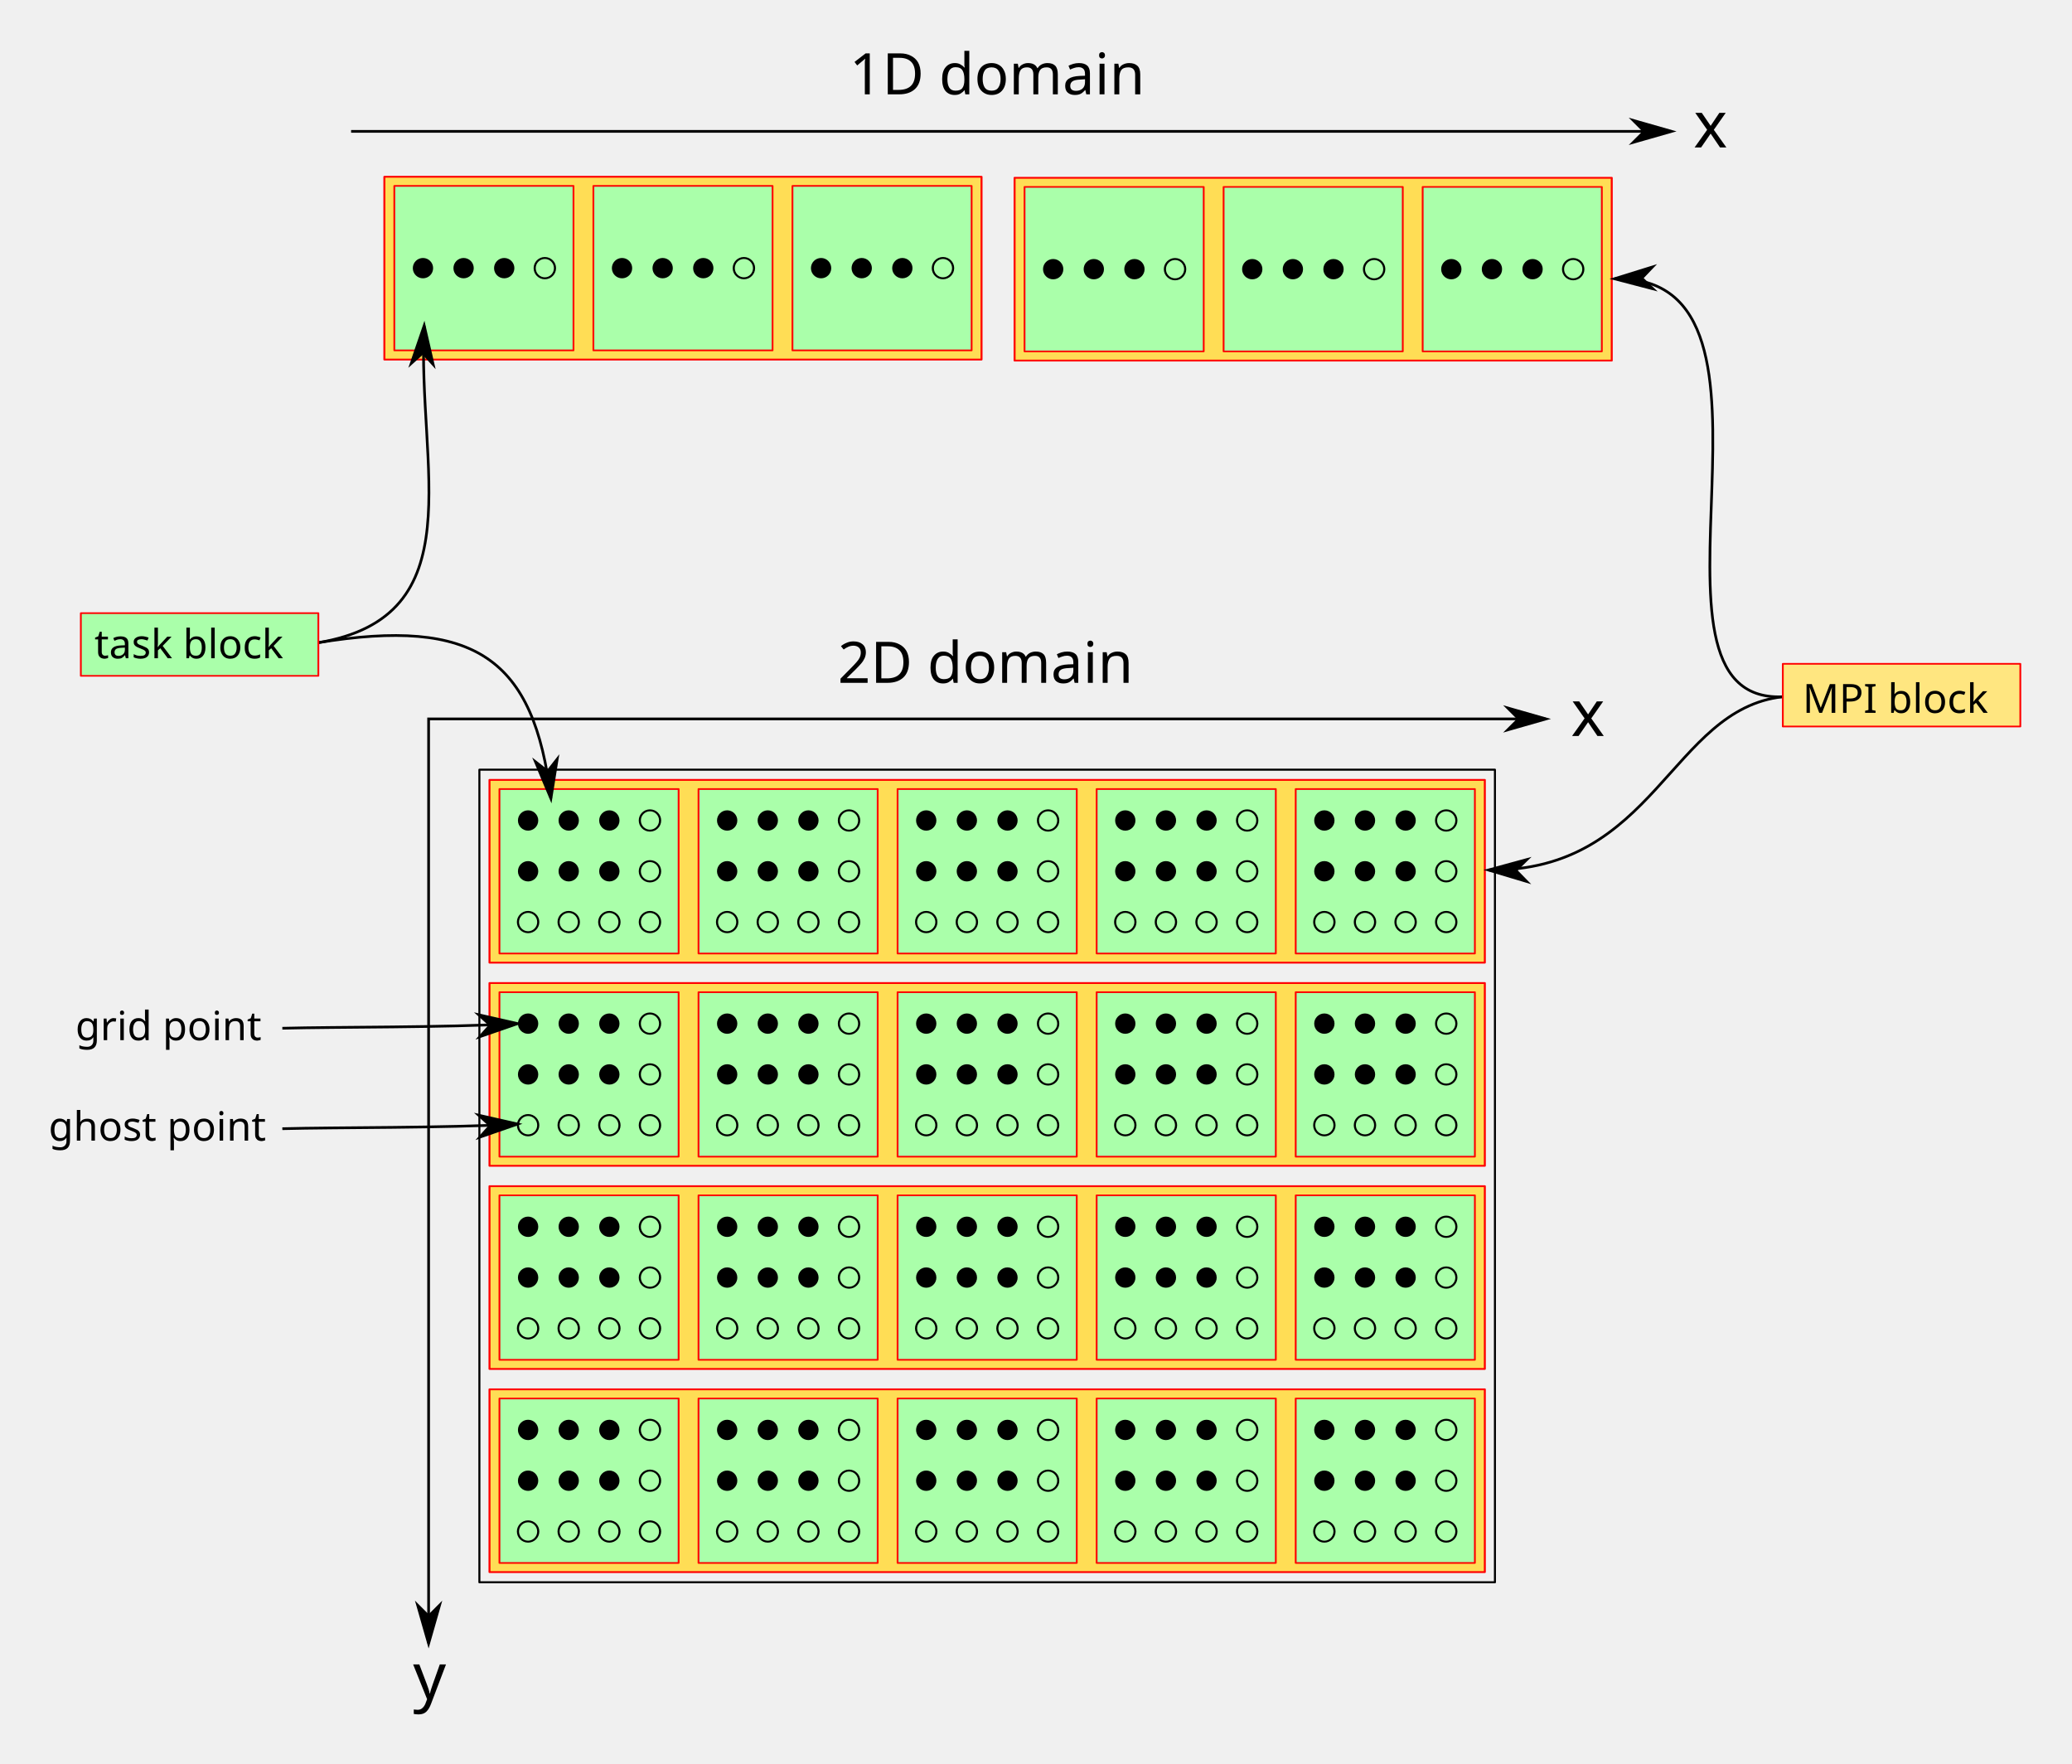
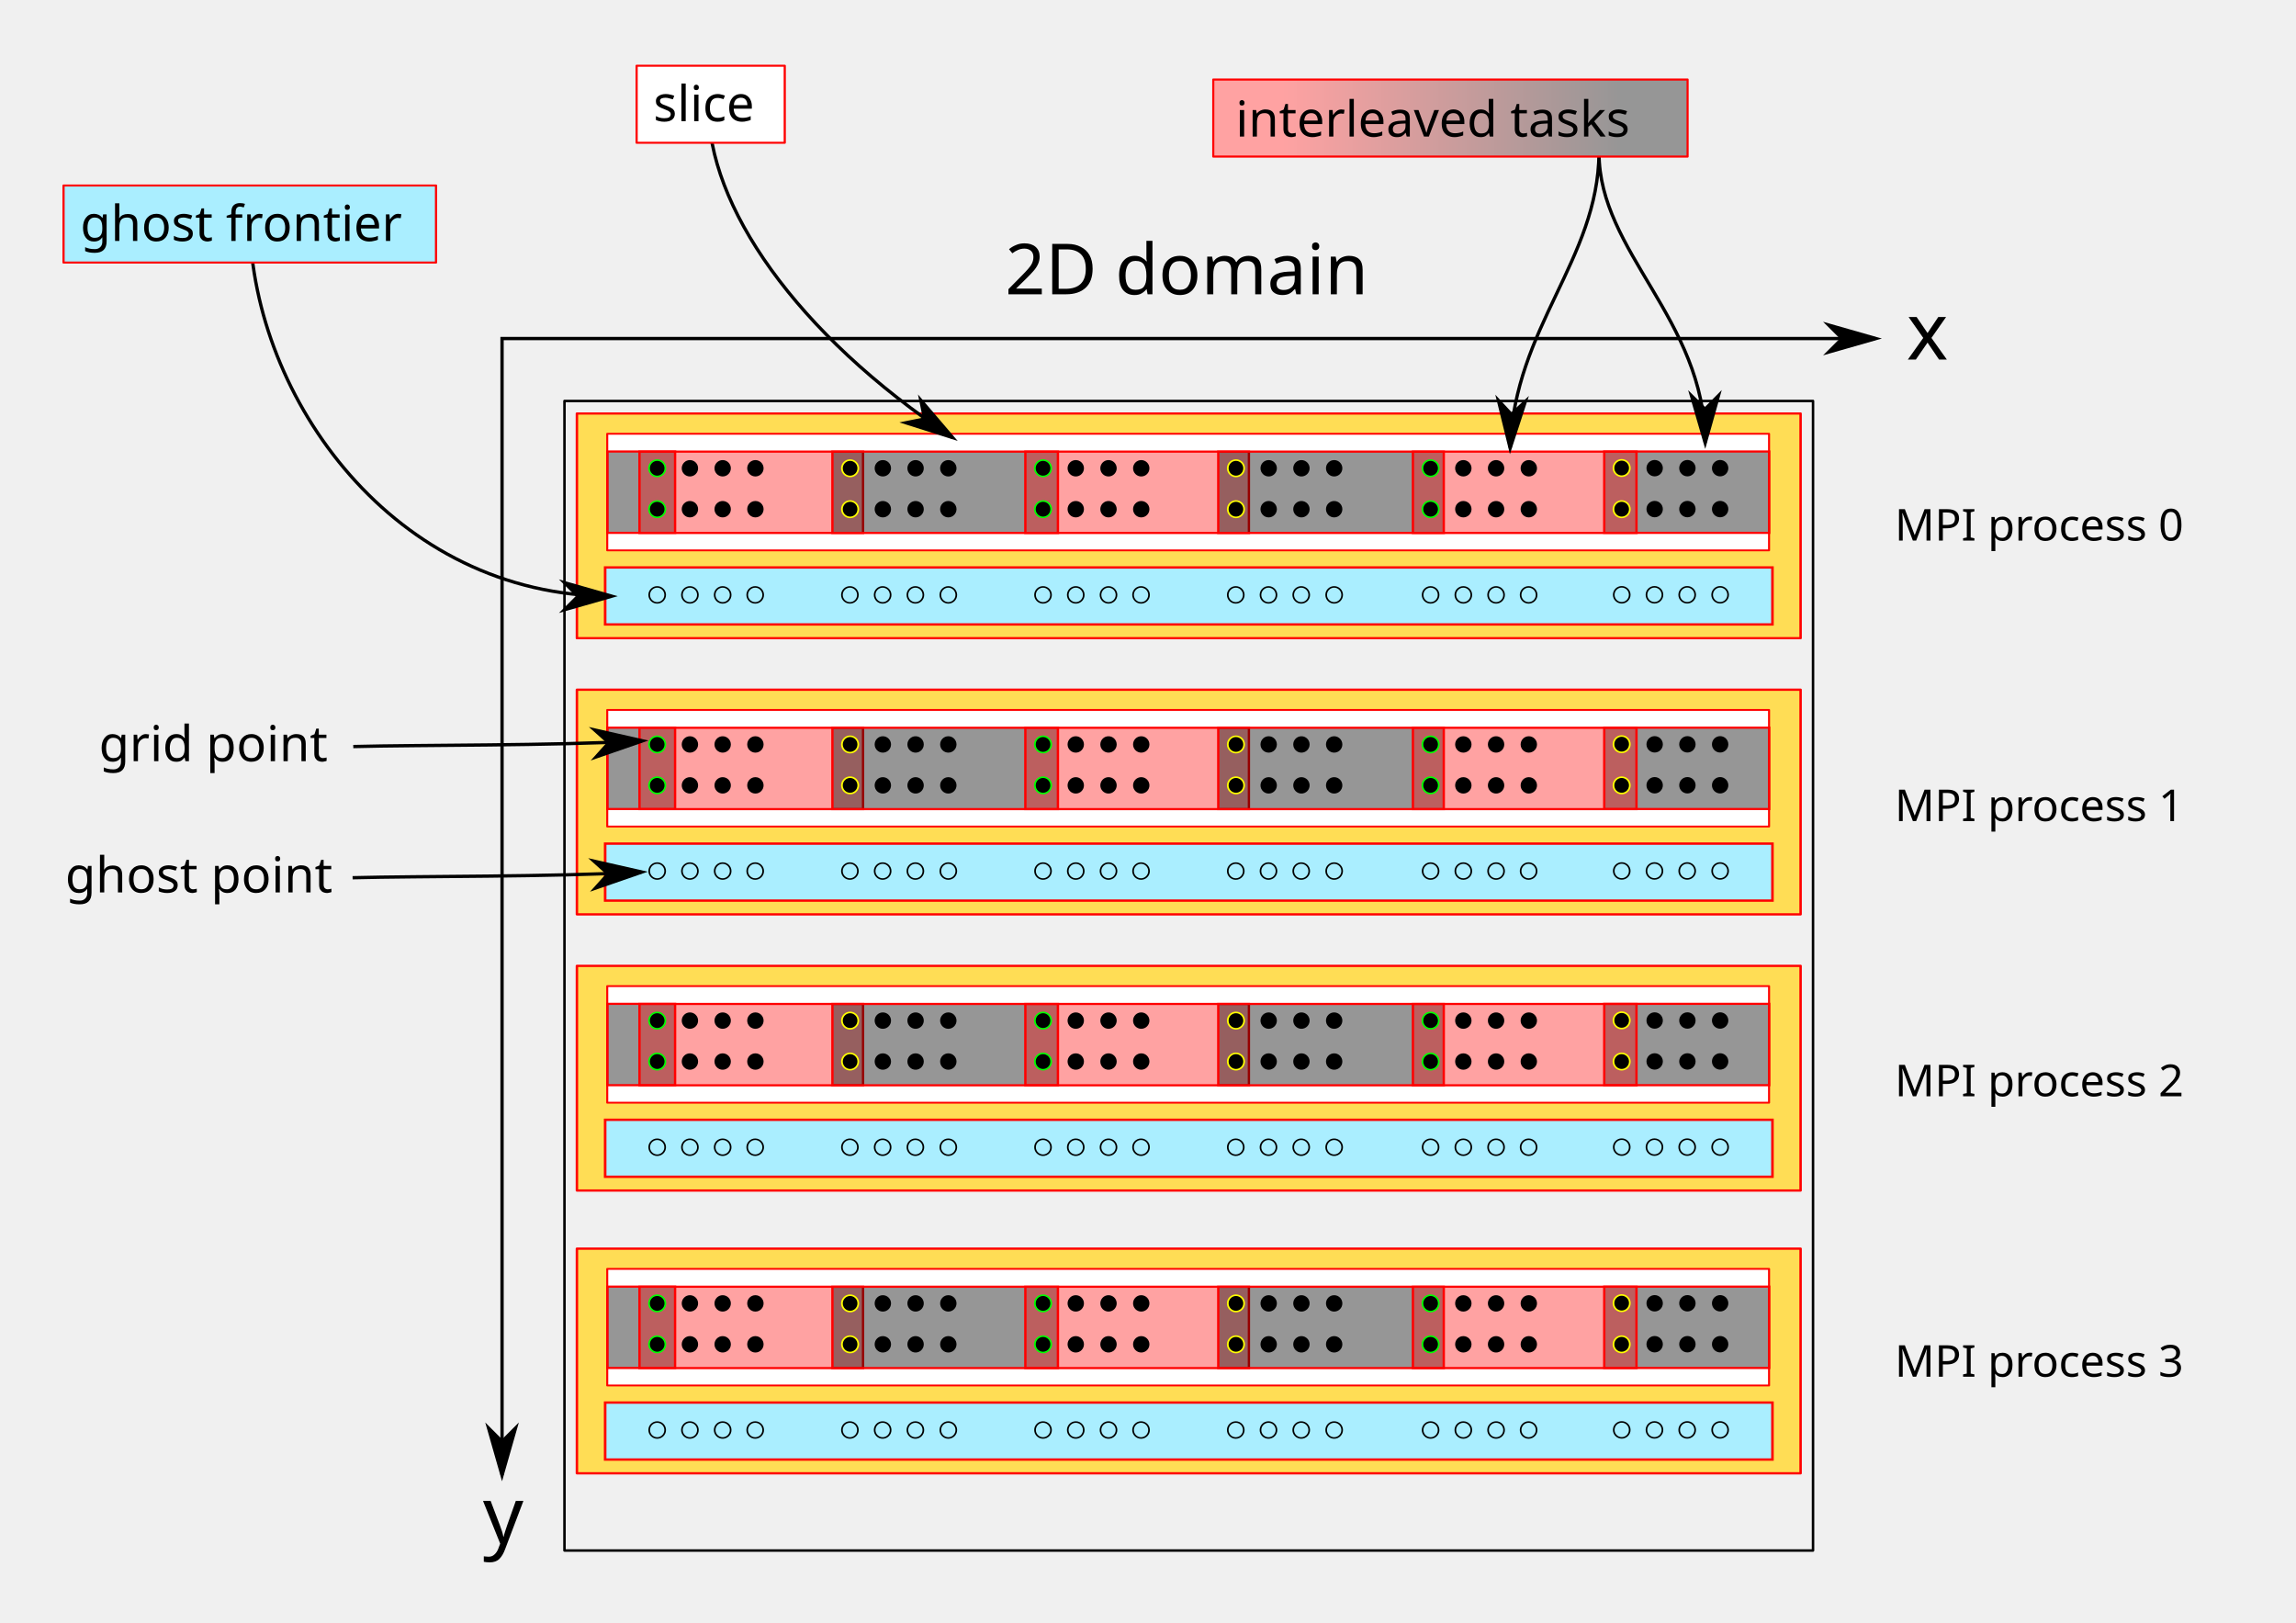
- <svg xmlns="http://www.w3.org/2000/svg" xmlns:xlink="http://www.w3.org/1999/xlink" width="204.027mm" height="173.591mm" viewBox="0 0 204.027 173.591" version="1.1" id="svg8">
+ <svg xmlns="http://www.w3.org/2000/svg" xmlns:xlink="http://www.w3.org/1999/xlink" width="183.893mm" height="129.926mm" viewBox="0 0 183.893 129.926" version="1.1" id="svg8">
  <defs id="defs2">
+     <linearGradient id="linearGradient25250">
+       <stop style="stop-color:#ffa2a2;stop-opacity:1" offset="0" id="stop25246" />
+       <stop style="stop-color:#969696;stop-opacity:1" offset="1" id="stop25248" />
+     </linearGradient>
+     <marker orient="auto" refY="0" refX="0" id="marker24307" style="overflow:visible">
+       <path id="path24305" d="M 0,0 5,-5 -12.5,0 5,5 Z" style="fill:#000000;fill-opacity:1;fill-rule:evenodd;stroke:#000000;stroke-width:1pt;stroke-opacity:1" transform="matrix(0.8,0,0,0.8,10,0)" />
+     </marker>
+     <marker orient="auto" refY="0" refX="0" id="marker24123" style="overflow:visible">
+       <path id="path24121" d="M 0,0 5,-5 -12.5,0 5,5 Z" style="fill:#000000;fill-opacity:1;fill-rule:evenodd;stroke:#000000;stroke-width:1pt;stroke-opacity:1" transform="matrix(0.8,0,0,0.8,10,0)" />
+     </marker>
+     <marker style="overflow:visible" id="marker11635" refX="0" refY="0" orient="auto">
+       <path transform="matrix(0.8,0,0,0.8,10,0)" style="fill:#000000;fill-opacity:1;fill-rule:evenodd;stroke:#000000;stroke-width:1pt;stroke-opacity:1" d="M 0,0 5,-5 -12.5,0 5,5 Z" id="path11633" />
+     </marker>
+     <marker style="overflow:visible" id="marker11463" refX="0" refY="0" orient="auto">
+       <path transform="matrix(-0.8,0,0,-0.8,-10,0)" style="fill:#000000;fill-opacity:1;fill-rule:evenodd;stroke:#000000;stroke-width:1pt;stroke-opacity:1" d="M 0,0 5,-5 -12.5,0 5,5 Z" id="path11461" />
+     </marker>
+     <marker orient="auto" refY="0" refX="0" id="marker11297" style="overflow:visible">
+       <path id="path11295" d="M 0,0 5,-5 -12.5,0 5,5 Z" style="fill:#000000;fill-opacity:1;fill-rule:evenodd;stroke:#000000;stroke-width:1pt;stroke-opacity:1" transform="matrix(-0.8,0,0,-0.8,-10,0)" />
+     </marker>
+     <marker style="overflow:visible" id="marker11149" refX="0" refY="0" orient="auto">
+       <path transform="matrix(-0.8,0,0,-0.8,-10,0)" style="fill:#000000;fill-opacity:1;fill-rule:evenodd;stroke:#000000;stroke-width:1pt;stroke-opacity:1" d="M 0,0 5,-5 -12.5,0 5,5 Z" id="path11147" />
+     </marker>
+     <marker orient="auto" refY="0" refX="0" id="marker10923" style="overflow:visible">
+       <path id="path10921" d="M 0,0 5,-5 -12.5,0 5,5 Z" style="fill:#000000;fill-opacity:1;fill-rule:evenodd;stroke:#000000;stroke-width:1pt;stroke-opacity:1" transform="matrix(-0.8,0,0,-0.8,-10,0)" />
+     </marker>
+     <marker style="overflow:visible" id="marker10691" refX="0" refY="0" orient="auto">
+       <path transform="matrix(-0.8,0,0,-0.8,-10,0)" style="fill:#000000;fill-opacity:1;fill-rule:evenodd;stroke:#000000;stroke-width:1pt;stroke-opacity:1" d="M 0,0 5,-5 -12.5,0 5,5 Z" id="path10689" />
+     </marker>
+     <marker orient="auto" refY="0" refX="0" id="marker10555" style="overflow:visible">
+       <path id="path10553" d="M 0,0 5,-5 -12.5,0 5,5 Z" style="fill:#000000;fill-opacity:1;fill-rule:evenodd;stroke:#000000;stroke-width:1pt;stroke-opacity:1" transform="matrix(-0.8,0,0,-0.8,-10,0)" />
+     </marker>
+     <marker style="overflow:visible" id="marker10431" refX="0" refY="0" orient="auto">
+       <path transform="matrix(-0.8,0,0,-0.8,-10,0)" style="fill:#000000;fill-opacity:1;fill-rule:evenodd;stroke:#000000;stroke-width:1pt;stroke-opacity:1" d="M 0,0 5,-5 -12.5,0 5,5 Z" id="path10429" />
+     </marker>
+     <marker orient="auto" refY="0" refX="0" id="marker10175" style="overflow:visible">
+       <path id="path10173" d="M 0,0 5,-5 -12.5,0 5,5 Z" style="fill:#000000;fill-opacity:1;fill-rule:evenodd;stroke:#000000;stroke-width:1pt;stroke-opacity:1" transform="matrix(-0.8,0,0,-0.8,-10,0)" />
+     </marker>
+     <marker orient="auto" refY="0" refX="0" id="marker10051" style="overflow:visible">
+       <path id="path10049" d="M 0,0 5,-5 -12.5,0 5,5 Z" style="fill:#000000;fill-opacity:1;fill-rule:evenodd;stroke:#000000;stroke-width:1pt;stroke-opacity:1" transform="matrix(-0.8,0,0,-0.8,-10,0)" />
+     </marker>
+     <marker style="overflow:visible" id="marker9945" refX="0" refY="0" orient="auto">
+       <path transform="matrix(-0.8,0,0,-0.8,-10,0)" style="fill:#000000;fill-opacity:1;fill-rule:evenodd;stroke:#000000;stroke-width:1pt;stroke-opacity:1" d="M 0,0 5,-5 -12.5,0 5,5 Z" id="path9943" />
+     </marker>
    <marker orient="auto" refY="0" refX="0" id="marker15285" style="overflow:visible">
      <path id="path15283" d="M 0,0 5,-5 -12.5,0 5,5 Z" style="fill:#000000;fill-opacity:1;fill-rule:evenodd;stroke:#000000;stroke-width:1pt;stroke-opacity:1" transform="matrix(-0.8,0,0,-0.8,-10,0)" />
    </marker>
    <marker style="overflow:visible" id="marker14071" refX="0" refY="0" orient="auto">
      <path transform="matrix(-0.8,0,0,-0.8,-10,0)" style="fill:#000000;fill-opacity:1;fill-rule:evenodd;stroke:#000000;stroke-width:1pt;stroke-opacity:1" d="M 0,0 5,-5 -12.5,0 5,5 Z" id="path14069" />
    </marker>
-     <marker style="overflow:visible" id="marker8807" refX="0" refY="0" orient="auto">
-       <path transform="matrix(-0.8,0,0,-0.8,-10,0)" style="fill:#000000;fill-opacity:1;fill-rule:evenodd;stroke:#000000;stroke-width:1pt;stroke-opacity:1" d="M 0,0 5,-5 -12.5,0 5,5 Z" id="path8805" />
-     </marker>
-     <marker orient="auto" refY="0" refX="0" id="marker7939" style="overflow:visible">
-       <path id="path7937" d="M 0,0 5,-5 -12.5,0 5,5 Z" style="fill:#000000;fill-opacity:1;fill-rule:evenodd;stroke:#000000;stroke-width:1pt;stroke-opacity:1" transform="matrix(-0.8,0,0,-0.8,-10,0)" />
-     </marker>
    <marker orient="auto" refY="0" refX="0" id="marker6889" style="overflow:visible">
      <path id="path6887" d="M 0,0 5,-5 -12.5,0 5,5 Z" style="fill:#000000;fill-opacity:1;fill-rule:evenodd;stroke:#000000;stroke-width:1pt;stroke-opacity:1" transform="matrix(-0.8,0,0,-0.8,-10,0)" />
    </marker>
-     <marker style="overflow:visible" id="marker6495" refX="0" refY="0" orient="auto">
-       <path transform="matrix(-0.8,0,0,-0.8,-10,0)" style="fill:#000000;fill-opacity:1;fill-rule:evenodd;stroke:#000000;stroke-width:1pt;stroke-opacity:1" d="M 0,0 5,-5 -12.5,0 5,5 Z" id="path6493" />
-     </marker>
    <marker orient="auto" refY="0" refX="0" id="Arrow1Mend" style="overflow:visible">
      <path id="path4786" d="M 0,0 5,-5 -12.5,0 5,5 Z" style="fill:#000000;fill-opacity:1;fill-rule:evenodd;stroke:#000000;stroke-width:1pt;stroke-opacity:1" transform="matrix(-0.4,0,0,-0.4,-4,0)" />
    </marker>
    <marker style="overflow:visible" id="marker5487" refX="0" refY="0" orient="auto">
      <path transform="matrix(-0.8,0,0,-0.8,-10,0)" style="fill:#000000;fill-opacity:1;fill-rule:evenodd;stroke:#000000;stroke-width:1pt;stroke-opacity:1" d="M 0,0 5,-5 -12.5,0 5,5 Z" id="path5485" />
    </marker>
    <marker style="overflow:visible" id="marker5459" refX="0" refY="0" orient="auto">
      <path transform="matrix(0.8,0,0,0.8,10,0)" style="fill:#000000;fill-opacity:1;fill-rule:evenodd;stroke:#000000;stroke-width:1pt;stroke-opacity:1" d="M 0,0 5,-5 -12.5,0 5,5 Z" id="path5457" />
    </marker>
    <marker orient="auto" refY="0" refX="0" id="Arrow1Lstart" style="overflow:visible">
      <path id="path4777" d="M 0,0 5,-5 -12.5,0 5,5 Z" style="fill:#000000;fill-opacity:1;fill-rule:evenodd;stroke:#000000;stroke-width:1pt;stroke-opacity:1" transform="matrix(0.8,0,0,0.8,10,0)" />
    </marker>
    <marker orient="auto" refY="0" refX="0" id="Arrow1Lend" style="overflow:visible">
      <path id="path4780" d="M 0,0 5,-5 -12.5,0 5,5 Z" style="fill:#000000;fill-opacity:1;fill-rule:evenodd;stroke:#000000;stroke-width:1pt;stroke-opacity:1" transform="matrix(-0.8,0,0,-0.8,-10,0)" />
    </marker>
    <marker style="overflow:visible" id="marker5459-3" refX="0" refY="0" orient="auto">
      <path transform="matrix(0.8,0,0,0.8,10,0)" style="fill:#000000;fill-opacity:1;fill-rule:evenodd;stroke:#000000;stroke-width:1pt;stroke-opacity:1" d="M 0,0 5,-5 -12.5,0 5,5 Z" id="path5457-6" />
    </marker>
    <marker style="overflow:visible" id="marker5487-7" refX="0" refY="0" orient="auto">
      <path transform="matrix(-0.8,0,0,-0.8,-10,0)" style="fill:#000000;fill-opacity:1;fill-rule:evenodd;stroke:#000000;stroke-width:1pt;stroke-opacity:1" d="M 0,0 5,-5 -12.5,0 5,5 Z" id="path5485-5" />
    </marker>
+     <linearGradient xlink:href="#linearGradient25250" id="linearGradient25252" x1="107.623" y1="74.645" x2="134.827" y2="74.645" gradientUnits="userSpaceOnUse" />
  </defs>
-   <g id="layer1" transform="translate(-1.66031,-17.12696)">
-     <g id="g940" transform="translate(28.86511,75.90455)">
-       <rect y="17" x="20" height="80" width="100" id="rect927" style="fill:none;fill-opacity:1;stroke:#000000;stroke-width:0.2;stroke-linecap:butt;stroke-linejoin:round;stroke-miterlimit:4;stroke-dasharray:none;stroke-dashoffset:0;stroke-opacity:1" />
+   <g id="layer1" transform="translate(-1.301926,-19.32494)">
+     <g id="g940" transform="translate(26.51234,34.43704)">
+       <rect y="17" x="20" height="92.058" width="100" id="rect927" style="fill:none;fill-opacity:1;stroke:#000000;stroke-width:0.2;stroke-linecap:butt;stroke-linejoin:round;stroke-miterlimit:4;stroke-dasharray:none;stroke-dashoffset:0;stroke-opacity:1" />
      <g transform="matrix(0.980082,0,0,0.8996102,1.394258,2.710526)" id="g881">
        <rect style="fill:#ffdd55;fill-opacity:1;stroke:#ff0000;stroke-width:0.2;stroke-linecap:butt;stroke-linejoin:round;stroke-miterlimit:4;stroke-dasharray:none;stroke-dashoffset:0;stroke-opacity:1" id="rect867" width="100" height="20" x="20" y="17" />
+         <rect style="fill:#aaeeff;stroke:#ff0000;stroke-width:0.21;stroke-miterlimit:4;stroke-dasharray:none" id="rect6652" width="95.392" height="5.073" x="22.308" y="30.703" />
        <g id="g4746">
-           <rect y="18" x="21" height="18" width="18" id="rect827" style="fill:#aaffaa;fill-opacity:1;stroke:#ff0000;stroke-width:0.18;stroke-linecap:butt;stroke-linejoin:round;stroke-miterlimit:4;stroke-dasharray:none;stroke-dashoffset:0;stroke-opacity:1" />
-           <g transform="translate(-0.2074127)" id="g4701">
-             <ellipse style="fill:#000000;fill-opacity:1;stroke:none;stroke-width:0.213;stroke-linecap:butt;stroke-linejoin:round;stroke-miterlimit:4;stroke-dasharray:none;stroke-dashoffset:0;stroke-opacity:1" id="path4663" cx="24.085" cy="21.442" rx="1.02" ry="1.112" />
-             <ellipse style="fill:#000000;fill-opacity:1;stroke:none;stroke-width:0.213;stroke-linecap:butt;stroke-linejoin:round;stroke-miterlimit:4;stroke-dasharray:none;stroke-dashoffset:0;stroke-opacity:1" id="path4665" cx="28.167" cy="21.442" rx="1.02" ry="1.112" />
-             <ellipse style="fill:#000000;fill-opacity:1;stroke:none;stroke-width:0.213;stroke-linecap:butt;stroke-linejoin:round;stroke-miterlimit:4;stroke-dasharray:none;stroke-dashoffset:0;stroke-opacity:1" id="path4667" cx="32.248" cy="21.442" rx="1.02" ry="1.112" />
-             <ellipse style="fill:none;fill-opacity:1;stroke:#000000;stroke-width:0.213;stroke-linecap:butt;stroke-linejoin:round;stroke-miterlimit:4;stroke-dasharray:none;stroke-dashoffset:0;stroke-opacity:1" id="path4669" cx="36.329" cy="21.442" rx="1.02" ry="1.112" />
-             <ellipse ry="1.112" rx="1.02" cy="27" cx="24.085" id="ellipse4673" style="fill:#000000;fill-opacity:1;stroke:none;stroke-width:0.213;stroke-linecap:butt;stroke-linejoin:round;stroke-miterlimit:4;stroke-dasharray:none;stroke-dashoffset:0;stroke-opacity:1" />
-             <ellipse ry="1.112" rx="1.02" cy="27" cx="28.167" id="ellipse4675" style="fill:#000000;fill-opacity:1;stroke:none;stroke-width:0.213;stroke-linecap:butt;stroke-linejoin:round;stroke-miterlimit:4;stroke-dasharray:none;stroke-dashoffset:0;stroke-opacity:1" />
-             <ellipse ry="1.112" rx="1.02" cy="27" cx="32.248" id="ellipse4677" style="fill:#000000;fill-opacity:1;stroke:none;stroke-width:0.213;stroke-linecap:butt;stroke-linejoin:round;stroke-miterlimit:4;stroke-dasharray:none;stroke-dashoffset:0;stroke-opacity:1" />
-             <ellipse ry="1.112" rx="1.02" cy="27" cx="36.329" id="ellipse4679" style="fill:none;fill-opacity:1;stroke:#000000;stroke-width:0.213;stroke-linecap:butt;stroke-linejoin:round;stroke-miterlimit:4;stroke-dasharray:none;stroke-dashoffset:0;stroke-opacity:1" />
-             <ellipse style="fill:none;fill-opacity:1;stroke:#000000;stroke-width:0.213;stroke-linecap:butt;stroke-linejoin:round;stroke-miterlimit:4;stroke-dasharray:none;stroke-dashoffset:0;stroke-opacity:1" id="ellipse4681" cx="24.085" cy="32.558" rx="1.02" ry="1.112" />
-             <ellipse style="fill:none;fill-opacity:1;stroke:#000000;stroke-width:0.213;stroke-linecap:butt;stroke-linejoin:round;stroke-miterlimit:4;stroke-dasharray:none;stroke-dashoffset:0;stroke-opacity:1" id="ellipse4683" cx="28.167" cy="32.558" rx="1.02" ry="1.112" />
-             <ellipse style="fill:none;fill-opacity:1;stroke:#000000;stroke-width:0.213;stroke-linecap:butt;stroke-linejoin:round;stroke-miterlimit:4;stroke-dasharray:none;stroke-dashoffset:0;stroke-opacity:1" id="ellipse4685" cx="32.248" cy="32.558" rx="1.02" ry="1.112" />
-             <ellipse style="fill:none;fill-opacity:1;stroke:#000000;stroke-width:0.213;stroke-linecap:butt;stroke-linejoin:round;stroke-miterlimit:4;stroke-dasharray:none;stroke-dashoffset:0;stroke-opacity:1" id="ellipse4687" cx="36.329" cy="32.558" rx="1.02" ry="1.112" />
+           <rect y="18.802" x="22.478" height="10.38" width="94.945" id="rect827" style="fill:#ffffff;fill-opacity:1;stroke:#ff0000;stroke-width:0.165;stroke-linecap:butt;stroke-linejoin:round;stroke-miterlimit:4;stroke-dasharray:none;stroke-dashoffset:0;stroke-opacity:1" />
+           <g transform="translate(79.3013,-0.00918723)" id="g18752">
+             <rect style="fill:#000000;fill-opacity:0.412;stroke:#ff0000;stroke-width:0.191;stroke-miterlimit:4;stroke-dasharray:none" id="rect18726-6" width="5.534" height="7.241" x="-56.813" y="20.391" />
+             <rect style="fill:#000000;fill-opacity:0.412;stroke:#ff0000;stroke-width:0.191;stroke-miterlimit:4;stroke-dasharray:none" id="rect18726" width="13.479" height="7.241" x="24.653" y="20.391" />
+             <ellipse style="fill:#000000;fill-opacity:1;stroke:none;stroke-width:0.14;stroke-linecap:butt;stroke-linejoin:round;stroke-miterlimit:4;stroke-dasharray:none;stroke-dashoffset:0;stroke-opacity:1" id="ellipse18730" cx="28.773" cy="21.874" rx="0.669" ry="0.729" />
+             <ellipse style="fill:#000000;fill-opacity:1;stroke:none;stroke-width:0.14;stroke-linecap:butt;stroke-linejoin:round;stroke-miterlimit:4;stroke-dasharray:none;stroke-dashoffset:0;stroke-opacity:1" id="ellipse18732" cx="31.449" cy="21.874" rx="0.669" ry="0.729" />
+             <ellipse style="fill:#000000;fill-opacity:1;stroke:none;stroke-width:0.14;stroke-linecap:butt;stroke-linejoin:round;stroke-miterlimit:4;stroke-dasharray:none;stroke-dashoffset:0;stroke-opacity:1" id="ellipse18734" cx="34.124" cy="21.874" rx="0.669" ry="0.729" />
+             <ellipse ry="0.729" rx="0.669" cy="25.517" cx="28.773" id="ellipse18738" style="fill:#000000;fill-opacity:1;stroke:none;stroke-width:0.14;stroke-linecap:butt;stroke-linejoin:round;stroke-miterlimit:4;stroke-dasharray:none;stroke-dashoffset:0;stroke-opacity:1" />
+             <ellipse ry="0.729" rx="0.669" cy="25.517" cx="31.449" id="ellipse18740" style="fill:#000000;fill-opacity:1;stroke:none;stroke-width:0.14;stroke-linecap:butt;stroke-linejoin:round;stroke-miterlimit:4;stroke-dasharray:none;stroke-dashoffset:0;stroke-opacity:1" />
+             <ellipse ry="0.729" rx="0.669" cy="25.517" cx="34.124" id="ellipse18742" style="fill:#000000;fill-opacity:1;stroke:none;stroke-width:0.14;stroke-linecap:butt;stroke-linejoin:round;stroke-miterlimit:4;stroke-dasharray:none;stroke-dashoffset:0;stroke-opacity:1" />
+             <ellipse style="fill:none;fill-opacity:1;stroke:#000000;stroke-width:0.136;stroke-linecap:butt;stroke-linejoin:round;stroke-miterlimit:4;stroke-dasharray:none;stroke-dashoffset:0;stroke-opacity:1" id="ellipse18744" cx="26.082" cy="33.146" rx="0.653" ry="0.711" />
+             <ellipse style="fill:none;fill-opacity:1;stroke:#000000;stroke-width:0.136;stroke-linecap:butt;stroke-linejoin:round;stroke-miterlimit:4;stroke-dasharray:none;stroke-dashoffset:0;stroke-opacity:1" id="ellipse18746" cx="28.757" cy="33.146" rx="0.653" ry="0.711" />
+             <ellipse style="fill:none;fill-opacity:1;stroke:#000000;stroke-width:0.136;stroke-linecap:butt;stroke-linejoin:round;stroke-miterlimit:4;stroke-dasharray:none;stroke-dashoffset:0;stroke-opacity:1" id="ellipse18748" cx="31.432" cy="33.146" rx="0.653" ry="0.711" />
+             <ellipse style="fill:none;fill-opacity:1;stroke:#000000;stroke-width:0.136;stroke-linecap:butt;stroke-linejoin:round;stroke-miterlimit:4;stroke-dasharray:none;stroke-dashoffset:0;stroke-opacity:1" id="ellipse18750" cx="34.124" cy="33.146" rx="0.653" ry="0.711" />
          </g>
+           <g transform="translate(0.4623134)" id="g4701">
+             <rect style="fill:#ff0000;fill-opacity:0.366;stroke:#ff0000;stroke-width:0.19;stroke-miterlimit:4;stroke-dasharray:none;stroke-opacity:1" id="rect9285" width="18.269" height="7.242" x="24.653" y="20.391" />
+             <ellipse style="fill:#000000;fill-opacity:1;stroke:#00ff00;stroke-width:0.14;stroke-linecap:butt;stroke-linejoin:round;stroke-miterlimit:4;stroke-dasharray:none;stroke-dashoffset:0;stroke-opacity:1" id="path4663" cx="26.098" cy="21.874" rx="0.669" ry="0.729" />
+             <ellipse style="fill:#000000;fill-opacity:1;stroke:none;stroke-width:0.14;stroke-linecap:butt;stroke-linejoin:round;stroke-miterlimit:4;stroke-dasharray:none;stroke-dashoffset:0;stroke-opacity:1" id="path4665" cx="28.773" cy="21.874" rx="0.669" ry="0.729" />
+             <ellipse style="fill:#000000;fill-opacity:1;stroke:none;stroke-width:0.14;stroke-linecap:butt;stroke-linejoin:round;stroke-miterlimit:4;stroke-dasharray:none;stroke-dashoffset:0;stroke-opacity:1" id="path4667" cx="31.449" cy="21.874" rx="0.669" ry="0.729" />
+             <ellipse style="fill:#000000;fill-opacity:1;stroke:none;stroke-width:0.14;stroke-linecap:butt;stroke-linejoin:round;stroke-miterlimit:4;stroke-dasharray:none;stroke-dashoffset:0;stroke-opacity:1" id="path4669" cx="34.124" cy="21.874" rx="0.669" ry="0.729" />
+             <ellipse ry="0.729" rx="0.669" cy="25.517" cx="26.098" id="ellipse4673" style="fill:#000000;fill-opacity:1;stroke:#00ff00;stroke-width:0.14;stroke-linecap:butt;stroke-linejoin:round;stroke-miterlimit:4;stroke-dasharray:none;stroke-dashoffset:0;stroke-opacity:1" />
+             <ellipse ry="0.729" rx="0.669" cy="25.517" cx="28.773" id="ellipse4675" style="fill:#000000;fill-opacity:1;stroke:none;stroke-width:0.14;stroke-linecap:butt;stroke-linejoin:round;stroke-miterlimit:4;stroke-dasharray:none;stroke-dashoffset:0;stroke-opacity:1" />
+             <ellipse ry="0.729" rx="0.669" cy="25.517" cx="31.449" id="ellipse4677" style="fill:#000000;fill-opacity:1;stroke:none;stroke-width:0.14;stroke-linecap:butt;stroke-linejoin:round;stroke-miterlimit:4;stroke-dasharray:none;stroke-dashoffset:0;stroke-opacity:1" />
+             <ellipse ry="0.729" rx="0.669" cy="25.517" cx="34.124" id="ellipse4679" style="fill:#000000;fill-opacity:1;stroke:none;stroke-width:0.14;stroke-linecap:butt;stroke-linejoin:round;stroke-miterlimit:4;stroke-dasharray:none;stroke-dashoffset:0;stroke-opacity:1" />
+             <ellipse style="fill:none;fill-opacity:1;stroke:#000000;stroke-width:0.136;stroke-linecap:butt;stroke-linejoin:round;stroke-miterlimit:4;stroke-dasharray:none;stroke-dashoffset:0;stroke-opacity:1" id="ellipse4681" cx="26.098" cy="33.146" rx="0.653" ry="0.711" />
+             <ellipse style="fill:none;fill-opacity:1;stroke:#000000;stroke-width:0.136;stroke-linecap:butt;stroke-linejoin:round;stroke-miterlimit:4;stroke-dasharray:none;stroke-dashoffset:0;stroke-opacity:1" id="ellipse4683" cx="28.773" cy="33.146" rx="0.653" ry="0.711" />
+             <ellipse style="fill:none;fill-opacity:1;stroke:#000000;stroke-width:0.136;stroke-linecap:butt;stroke-linejoin:round;stroke-miterlimit:4;stroke-dasharray:none;stroke-dashoffset:0;stroke-opacity:1" id="ellipse4685" cx="31.449" cy="33.146" rx="0.653" ry="0.711" />
+             <ellipse style="fill:none;fill-opacity:1;stroke:#000000;stroke-width:0.136;stroke-linecap:butt;stroke-linejoin:round;stroke-miterlimit:4;stroke-dasharray:none;stroke-dashoffset:0;stroke-opacity:1" id="ellipse4687" cx="34.108" cy="33.146" rx="0.653" ry="0.711" />
+           </g>
+           <g id="g18622" transform="translate(16.228)">
+             <rect y="20.391" x="24.653" height="7.241" width="18.427" id="rect18596" style="fill:#000000;fill-opacity:0.412;stroke:#ff0000;stroke-width:0.191;stroke-miterlimit:4;stroke-dasharray:none" />
+             <ellipse ry="0.729" rx="0.669" cy="21.874" cx="26.098" id="ellipse18598" style="fill:#000000;fill-opacity:1;stroke:#ffff00;stroke-width:0.14;stroke-linecap:butt;stroke-linejoin:round;stroke-miterlimit:4;stroke-dasharray:none;stroke-dashoffset:0;stroke-opacity:1" />
+             <ellipse ry="0.729" rx="0.669" cy="21.874" cx="28.773" id="ellipse18600" style="fill:#000000;fill-opacity:1;stroke:none;stroke-width:0.14;stroke-linecap:butt;stroke-linejoin:round;stroke-miterlimit:4;stroke-dasharray:none;stroke-dashoffset:0;stroke-opacity:1" />
+             <ellipse ry="0.729" rx="0.669" cy="21.874" cx="31.449" id="ellipse18602" style="fill:#000000;fill-opacity:1;stroke:none;stroke-width:0.14;stroke-linecap:butt;stroke-linejoin:round;stroke-miterlimit:4;stroke-dasharray:none;stroke-dashoffset:0;stroke-opacity:1" />
+             <ellipse ry="0.729" rx="0.669" cy="21.874" cx="34.124" id="ellipse18604" style="fill:#000000;fill-opacity:1;stroke:none;stroke-width:0.14;stroke-linecap:butt;stroke-linejoin:round;stroke-miterlimit:4;stroke-dasharray:none;stroke-dashoffset:0;stroke-opacity:1" />
+             <ellipse style="fill:#000000;fill-opacity:1;stroke:#ffff00;stroke-width:0.14;stroke-linecap:butt;stroke-linejoin:round;stroke-miterlimit:4;stroke-dasharray:none;stroke-dashoffset:0;stroke-opacity:1" id="ellipse18606" cx="26.098" cy="25.517" rx="0.669" ry="0.729" />
+             <ellipse style="fill:#000000;fill-opacity:1;stroke:none;stroke-width:0.14;stroke-linecap:butt;stroke-linejoin:round;stroke-miterlimit:4;stroke-dasharray:none;stroke-dashoffset:0;stroke-opacity:1" id="ellipse18608" cx="28.773" cy="25.517" rx="0.669" ry="0.729" />
+             <ellipse style="fill:#000000;fill-opacity:1;stroke:none;stroke-width:0.14;stroke-linecap:butt;stroke-linejoin:round;stroke-miterlimit:4;stroke-dasharray:none;stroke-dashoffset:0;stroke-opacity:1" id="ellipse18610" cx="31.449" cy="25.517" rx="0.669" ry="0.729" />
+             <ellipse style="fill:#000000;fill-opacity:1;stroke:none;stroke-width:0.14;stroke-linecap:butt;stroke-linejoin:round;stroke-miterlimit:4;stroke-dasharray:none;stroke-dashoffset:0;stroke-opacity:1" id="ellipse18612" cx="34.124" cy="25.517" rx="0.669" ry="0.729" />
+             <ellipse ry="0.711" rx="0.653" cy="33.146" cx="26.082" id="ellipse18614" style="fill:none;fill-opacity:1;stroke:#000000;stroke-width:0.136;stroke-linecap:butt;stroke-linejoin:round;stroke-miterlimit:4;stroke-dasharray:none;stroke-dashoffset:0;stroke-opacity:1" />
+             <ellipse ry="0.711" rx="0.653" cy="33.146" cx="28.757" id="ellipse18616" style="fill:none;fill-opacity:1;stroke:#000000;stroke-width:0.136;stroke-linecap:butt;stroke-linejoin:round;stroke-miterlimit:4;stroke-dasharray:none;stroke-dashoffset:0;stroke-opacity:1" />
+             <ellipse ry="0.711" rx="0.653" cy="33.146" cx="31.432" id="ellipse18618" style="fill:none;fill-opacity:1;stroke:#000000;stroke-width:0.136;stroke-linecap:butt;stroke-linejoin:round;stroke-miterlimit:4;stroke-dasharray:none;stroke-dashoffset:0;stroke-opacity:1" />
+             <ellipse ry="0.711" rx="0.653" cy="33.146" cx="34.124" id="ellipse18620" style="fill:none;fill-opacity:1;stroke:#000000;stroke-width:0.136;stroke-linecap:butt;stroke-linejoin:round;stroke-miterlimit:4;stroke-dasharray:none;stroke-dashoffset:0;stroke-opacity:1" />
+           </g>
+           <use x="0" y="0" xlink:href="#g4701" id="use9277" width="100%" height="100%" transform="translate(31.53138)" />
+           <use x="0" y="0" xlink:href="#g18622" id="use18624" width="100%" height="100%" transform="translate(31.53139)" />
+           <use x="0" y="0" xlink:href="#g4701" id="use9281" width="100%" height="100%" transform="translate(63.20382,-6.2026083e-5)" />
+           <ellipse ry="0.729" rx="0.669" cy="21.852" cx="105.377" id="ellipse18771" style="fill:#000000;fill-opacity:1;stroke:#ffff00;stroke-width:0.14;stroke-linecap:butt;stroke-linejoin:round;stroke-miterlimit:4;stroke-dasharray:none;stroke-dashoffset:0;stroke-opacity:1" />
+           <ellipse style="fill:#000000;fill-opacity:1;stroke:#ffff00;stroke-width:0.14;stroke-linecap:butt;stroke-linejoin:round;stroke-miterlimit:4;stroke-dasharray:none;stroke-dashoffset:0;stroke-opacity:1" id="ellipse18773" cx="105.377" cy="25.517" rx="0.669" ry="0.729" />
        </g>
-         <use x="0" y="0" xlink:href="#g4746" id="use4748" transform="translate(20)" width="100%" height="100%" />
-         <use x="0" y="0" xlink:href="#g4746" id="use4750" transform="translate(40)" width="100%" height="100%" />
-         <use x="0" y="0" xlink:href="#g4746" id="use4752" transform="translate(60)" width="100%" height="100%" />
-         <use x="0" y="0" xlink:href="#g4746" id="use4754" transform="translate(80)" width="100%" height="100%" />
-       </g>
-       <use height="100%" width="100%" transform="translate(0,20)" id="use909" xlink:href="#g881" y="0" x="0" />
-       <use height="100%" width="100%" transform="translate(0,40)" id="use911" xlink:href="#g881" y="0" x="0" />
-       <use height="100%" width="100%" transform="translate(0,60)" id="use913" xlink:href="#g881" y="0" x="0" />
+       </g>
+       <use height="100%" width="100%" transform="translate(0,22.11667)" id="use909" xlink:href="#g881" y="0" x="0" />
+       <use height="100%" width="100%" transform="translate(0,44.23334)" id="use911" xlink:href="#g881" y="0" x="0" />
+       <use height="100%" width="100%" transform="translate(0,66.87917)" id="use913" xlink:href="#g881" y="0" x="0" />
      <path style="fill:none;fill-rule:evenodd;stroke:#000000;stroke-width:0.265;stroke-linecap:butt;stroke-linejoin:miter;stroke-miterlimit:4;stroke-dasharray:none;stroke-opacity:1;marker-start:url(#Arrow1Lstart);marker-end:url(#Arrow1Lend)" d="M 125,12 H 15 v 91" id="path4775" />
      <text xml:space="preserve" style="font-style:normal;font-weight:normal;font-size:3.969px;line-height:125%;font-family:Sans;letter-spacing:0px;word-spacing:0px;fill:#000000;fill-opacity:1;stroke:none;stroke-width:0.265px;stroke-linecap:butt;stroke-linejoin:miter;stroke-opacity:1" x="127.484" y="13.682" id="text5255">
        <tspan id="tspan5253" x="127.484" y="13.682" style="font-size:6.35px;stroke-width:0.265px">x</tspan>
      </text>
      <text xml:space="preserve" style="font-style:normal;font-weight:normal;font-size:3.969px;line-height:125%;font-family:Sans;letter-spacing:0px;word-spacing:0px;fill:#000000;fill-opacity:1;stroke:none;stroke-width:0.265px;stroke-linecap:butt;stroke-linejoin:miter;stroke-opacity:1" x="13.475" y="108.493" id="text5259">
        <tspan id="tspan5257" x="13.475" y="108.493" style="font-size:6.35px;stroke-width:0.265px">y</tspan>
      </text>
    </g>
-     <text xml:space="preserve" style="font-style:normal;font-weight:normal;font-size:3.969px;line-height:125%;font-family:Sans;letter-spacing:0px;word-spacing:0px;fill:#000000;fill-opacity:1;stroke:none;stroke-width:0.265px;stroke-linecap:butt;stroke-linejoin:miter;stroke-opacity:1" x="84.157" y="84.355" id="text925">
-       <tspan id="tspan923" x="84.157" y="84.355" style="font-size:5.644px;stroke-width:0.265px">2D domain</tspan>
-     </text>
-     <text id="text5421" y="26.415" x="85.304" style="font-style:normal;font-weight:normal;font-size:3.969px;line-height:125%;font-family:Sans;letter-spacing:0px;word-spacing:0px;fill:#000000;fill-opacity:1;stroke:none;stroke-width:0.265px;stroke-linecap:butt;stroke-linejoin:miter;stroke-opacity:1" xml:space="preserve">
-       <tspan style="font-size:5.644px;stroke-width:0.265px" y="26.415" x="85.304" id="tspan5427">1D domain</tspan>
+     <text xml:space="preserve" style="font-style:normal;font-weight:normal;font-size:3.969px;line-height:125%;font-family:Sans;letter-spacing:0px;word-spacing:0px;fill:#000000;fill-opacity:1;stroke:none;stroke-width:0.265px;stroke-linecap:butt;stroke-linejoin:miter;stroke-opacity:1" x="81.804" y="42.887" id="text925">
+       <tspan id="tspan923" x="81.804" y="42.887" style="font-size:5.644px;stroke-width:0.265px">2D domain</tspan>
    </text>
    <text xml:space="preserve" style="font-style:normal;font-weight:normal;font-size:3.969px;line-height:125%;font-family:Sans;letter-spacing:0px;word-spacing:0px;fill:#000000;fill-opacity:1;stroke:none;stroke-width:0.265px;stroke-linecap:butt;stroke-linejoin:miter;stroke-opacity:1" x="60" y="167" id="text5425">
      <tspan id="tspan5423" x="60" y="170.511" style="stroke-width:0.265px" />
    </text>
-     <path id="path5455" d="M 166.232,30.06 H 36.232" style="fill:none;fill-rule:evenodd;stroke:#000000;stroke-width:0.265;stroke-linecap:butt;stroke-linejoin:miter;stroke-miterlimit:4;stroke-dasharray:none;stroke-opacity:1;marker-start:url(#marker5459)" />
-     <text xml:space="preserve" style="font-style:normal;font-weight:normal;font-size:3.969px;line-height:125%;font-family:Sans;letter-spacing:0px;word-spacing:0px;fill:#000000;fill-opacity:1;stroke:none;stroke-width:0.265px;stroke-linecap:butt;stroke-linejoin:miter;stroke-opacity:1" x="168.417" y="31.639" id="text5255-3">
-       <tspan id="tspan5253-5" x="168.417" y="31.639" style="font-size:6.35px;stroke-width:0.265px">x</tspan>
-     </text>
-     <g id="g5301" transform="matrix(0.980082,0,0,0.8996102,19.90751,19.23663)">
-       <rect y="17" x="20" height="20.004" width="59.996" id="rect5261" style="fill:#ffdd55;fill-opacity:1;stroke:#ff0000;stroke-width:0.2;stroke-linecap:butt;stroke-linejoin:round;stroke-miterlimit:4;stroke-dasharray:none;stroke-dashoffset:0;stroke-opacity:1" ry="0" />
-       <g id="g5291">
-         <g id="g5365">
-           <rect y="18" x="21" height="18" width="18" id="rect5263" style="fill:#aaffaa;fill-opacity:1;stroke:#ff0000;stroke-width:0.18;stroke-linecap:butt;stroke-linejoin:round;stroke-miterlimit:4;stroke-dasharray:none;stroke-dashoffset:0;stroke-opacity:1" />
-           <g transform="translate(-0.2074127)" id="g5289">
-             <ellipse ry="1.112" rx="1.02" cy="27" cx="24.085" id="ellipse5273" style="fill:#000000;fill-opacity:1;stroke:none;stroke-width:0.213;stroke-linecap:butt;stroke-linejoin:round;stroke-miterlimit:4;stroke-dasharray:none;stroke-dashoffset:0;stroke-opacity:1" />
-             <ellipse ry="1.112" rx="1.02" cy="27" cx="28.167" id="ellipse5275" style="fill:#000000;fill-opacity:1;stroke:none;stroke-width:0.213;stroke-linecap:butt;stroke-linejoin:round;stroke-miterlimit:4;stroke-dasharray:none;stroke-dashoffset:0;stroke-opacity:1" />
-             <ellipse ry="1.112" rx="1.02" cy="27" cx="32.248" id="ellipse5277" style="fill:#000000;fill-opacity:1;stroke:none;stroke-width:0.213;stroke-linecap:butt;stroke-linejoin:round;stroke-miterlimit:4;stroke-dasharray:none;stroke-dashoffset:0;stroke-opacity:1" />
-             <ellipse ry="1.112" rx="1.02" cy="27" cx="36.329" id="ellipse5279" style="fill:none;fill-opacity:1;stroke:#000000;stroke-width:0.213;stroke-linecap:butt;stroke-linejoin:round;stroke-miterlimit:4;stroke-dasharray:none;stroke-dashoffset:0;stroke-opacity:1" />
-           </g>
-         </g>
-         <use x="0" y="0" xlink:href="#g5365" id="use5367" transform="translate(20)" width="100%" height="100%" />
-         <use x="0" y="0" xlink:href="#g5365" id="use5369" transform="translate(40)" width="100%" height="100%" />
-       </g>
-     </g>
-     <use x="0" y="0" xlink:href="#g5301" id="use5415" transform="translate(62.05622,0.1003883)" width="100%" height="100%" />
-     <path style="fill:none;fill-rule:evenodd;stroke:#000000;stroke-width:0.265px;stroke-linecap:butt;stroke-linejoin:miter;stroke-opacity:1;marker-end:url(#marker6495)" d="M 32.937,80.407 C 48.455,77.858 42.716,63.046 43.429,49.217" id="path6429" />
-     <path id="path6885" d="M 32.937,80.407 C 48.455,77.858 54.245,81.945 55.902,95.708" style="fill:none;fill-rule:evenodd;stroke:#000000;stroke-width:0.265px;stroke-linecap:butt;stroke-linejoin:miter;stroke-opacity:1;marker-end:url(#marker6889)" />
-     <path id="path7929" d="m 177.211,85.723 c -16.231,0.712 3.119,-41.603 -16.548,-41.152" style="fill:none;fill-rule:evenodd;stroke:#000000;stroke-width:0.265px;stroke-linecap:butt;stroke-linejoin:miter;stroke-opacity:1;marker-end:url(#marker7939)" />
-     <path style="fill:none;fill-rule:evenodd;stroke:#000000;stroke-width:0.265px;stroke-linecap:butt;stroke-linejoin:miter;stroke-opacity:1;marker-end:url(#marker8807)" d="m 177.211,85.723 c -11.034,1.231 -12.574,17.257 -28.953,17.059" id="path7935" />
-     <g transform="matrix(0.980082,0,0,0.8996102,4.407135,74.79744)" id="g5365-6">
-       <rect y="2.997" x="5.32" height="6.859" width="23.863" id="rect5263-2" style="fill:#aaffaa;fill-opacity:1;stroke:#ff0000;stroke-width:0.18;stroke-linecap:butt;stroke-linejoin:round;stroke-miterlimit:4;stroke-dasharray:none;stroke-dashoffset:0;stroke-opacity:1" />
-     </g>
-     <text xml:space="preserve" style="font-style:normal;font-weight:normal;font-size:3.969px;line-height:125%;font-family:Sans;letter-spacing:0px;word-spacing:0px;fill:#000000;fill-opacity:1;stroke:none;stroke-width:0.265px;stroke-linecap:butt;stroke-linejoin:miter;stroke-opacity:1" x="10.961" y="81.932" id="text6877">
-       <tspan id="tspan6875" x="10.961" y="81.932" style="stroke-width:0.265px">task block</tspan>
-     </text>
+     <path id="path6885" d="m 58.058,27.777 c -0.106,7.957 6.973,18.253 19.519,26.574" style="fill:none;fill-rule:evenodd;stroke:#000000;stroke-width:0.265px;stroke-linecap:butt;stroke-linejoin:miter;stroke-opacity:1;marker-end:url(#marker6889)" />
+     <g id="g21227" transform="translate(45.02273,-11.43764)">
+       <g id="g5365-6" transform="matrix(0.980082,0,0,0.8996102,2.054368,33.32993)" style="fill:#ffffff">
+         <rect style="fill:#ffffff;fill-opacity:1;stroke:#ff0000;stroke-width:0.18;stroke-linecap:butt;stroke-linejoin:round;stroke-miterlimit:4;stroke-dasharray:none;stroke-dashoffset:0;stroke-opacity:1" id="rect5263-2" width="12.105" height="6.859" x="5.32" y="2.997" />
+       </g>
+       <text id="text6877" y="40.464" x="8.609" style="font-style:normal;font-weight:normal;font-size:3.969px;line-height:125%;font-family:Sans;letter-spacing:0px;word-spacing:0px;fill:#000000;fill-opacity:1;stroke:none;stroke-width:0.265px;stroke-linecap:butt;stroke-linejoin:miter;stroke-opacity:1" xml:space="preserve">
+         <tspan style="stroke-width:0.265px" y="40.464" x="8.609" id="tspan6875">slice</tspan>
+       </text>
+     </g>
    <g id="g9318" transform="matrix(0.980082,0,0,0.8996102,91.86641,68.82471)" />
-     <g id="g9330" transform="translate(80.13095,10.96131)">
-       <rect y="2.997" x="5.32" height="6.859" width="23.863" id="rect9316" style="fill:#ffe680;fill-opacity:1;stroke:#ff0000;stroke-width:0.18;stroke-linecap:butt;stroke-linejoin:round;stroke-miterlimit:4;stroke-dasharray:none;stroke-dashoffset:0;stroke-opacity:1" transform="matrix(0.980082,0,0,0.8996102,91.86641,68.82471)" />
-       <text xml:space="preserve" style="font-style:normal;font-weight:normal;font-size:3.969px;line-height:125%;font-family:Sans;letter-spacing:0px;word-spacing:0px;fill:#000000;fill-opacity:1;stroke:none;stroke-width:0.265px;stroke-linecap:butt;stroke-linejoin:miter;stroke-opacity:1" x="99.027" y="76.343" id="text7933">
-         <tspan id="tspan7931" x="99.027" y="76.343" style="stroke-width:0.265px">MPI block</tspan>
-       </text>
-     </g>
-     <path style="fill:none;fill-rule:evenodd;stroke:#000000;stroke-width:0.265px;stroke-linecap:butt;stroke-linejoin:miter;stroke-opacity:1;marker-end:url(#marker14071)" d="m 29.462,118.359 c 5.429,-0.143 15.793,-0.052 23.131,-0.454" id="path14067" />
-     <text xml:space="preserve" style="font-style:normal;font-weight:normal;font-size:3.969px;line-height:125%;font-family:Sans;letter-spacing:0px;word-spacing:0px;fill:#000000;fill-opacity:1;stroke:none;stroke-width:0.265px;stroke-linecap:butt;stroke-linejoin:miter;stroke-opacity:1" x="9.087" y="119.533" id="text14657">
-       <tspan id="tspan14655" x="9.087" y="119.533" style="stroke-width:0.265px">grid point</tspan>
-     </text>
-     <path id="path15277" d="m 29.462,128.248 c 5.429,-0.143 15.793,-0.052 23.131,-0.454" style="fill:none;fill-rule:evenodd;stroke:#000000;stroke-width:0.265px;stroke-linecap:butt;stroke-linejoin:miter;stroke-opacity:1;marker-end:url(#marker15285)" />
-     <text id="text15281" y="129.422" x="6.441" style="font-style:normal;font-weight:normal;font-size:3.969px;line-height:125%;font-family:Sans;letter-spacing:0px;word-spacing:0px;fill:#000000;fill-opacity:1;stroke:none;stroke-width:0.265px;stroke-linecap:butt;stroke-linejoin:miter;stroke-opacity:1" xml:space="preserve">
-       <tspan style="stroke-width:0.265px" y="129.422" x="6.441" id="tspan15279">ghost point</tspan>
+     <g id="g18633" transform="translate(0.2930667,-38.82168)">
+       <path id="path14067" d="m 29.304,117.933 c 5.429,-0.143 15.793,-0.052 23.131,-0.454" style="fill:none;fill-rule:evenodd;stroke:#000000;stroke-width:0.265px;stroke-linecap:butt;stroke-linejoin:miter;stroke-opacity:1;marker-end:url(#marker14071)" />
+       <text id="text14657" y="119.107" x="8.928" style="font-style:normal;font-weight:normal;font-size:3.969px;line-height:125%;font-family:Sans;letter-spacing:0px;word-spacing:0px;fill:#000000;fill-opacity:1;stroke:none;stroke-width:0.265px;stroke-linecap:butt;stroke-linejoin:miter;stroke-opacity:1" xml:space="preserve">
+         <tspan style="stroke-width:0.265px" y="119.107" x="8.928" id="tspan14655">grid point</tspan>
+       </text>
+     </g>
+     <g id="g18638" transform="translate(0.2930667,-39.35085)">
+       <path style="fill:none;fill-rule:evenodd;stroke:#000000;stroke-width:0.265px;stroke-linecap:butt;stroke-linejoin:miter;stroke-opacity:1;marker-end:url(#marker15285)" d="m 29.25,128.968 c 5.429,-0.143 15.793,-0.052 23.131,-0.454" id="path15277" />
+       <text xml:space="preserve" style="font-style:normal;font-weight:normal;font-size:3.969px;line-height:125%;font-family:Sans;letter-spacing:0px;word-spacing:0px;fill:#000000;fill-opacity:1;stroke:none;stroke-width:0.265px;stroke-linecap:butt;stroke-linejoin:miter;stroke-opacity:1" x="6.229" y="130.143" id="text15281">
+         <tspan id="tspan15279" x="6.229" y="130.143" style="stroke-width:0.265px">ghost point</tspan>
+       </text>
+     </g>
+     <path style="fill:none;stroke:#000000;stroke-width:0.265;stroke-linecap:butt;stroke-linejoin:miter;stroke-miterlimit:4;stroke-dasharray:none;stroke-opacity:1;marker-start:url(#marker11635);marker-end:url(#marker10175)" d="m 137.876,54.761 c -0.046,-9.855 -8.504,-15.251 -8.504,-23.189 -0.082,8.564 -6.759,13.957 -7.117,23.605" id="path9935" />
+     <g transform="translate(23.37045,-42.71118)" id="g14487">
+       <g id="g14492" transform="translate(-26.98751,-3.704167)">
+         <rect y="72.109" x="102.093" height="6.17" width="37.99" id="rect14481" style="fill:url(#linearGradient25252);fill-opacity:1;stroke:#ff0000;stroke-width:0.169;stroke-linecap:butt;stroke-linejoin:round;stroke-miterlimit:4;stroke-dasharray:none;stroke-dashoffset:0;stroke-opacity:1" />
+         <text xml:space="preserve" style="font-style:normal;font-weight:normal;font-size:3.969px;line-height:125%;font-family:Sans;letter-spacing:0px;word-spacing:0px;fill:#000000;fill-opacity:1;stroke:none;stroke-width:0.265px;stroke-linecap:butt;stroke-linejoin:miter;stroke-opacity:1" x="103.88" y="76.674" id="text14485">
+           <tspan id="tspan14483" x="103.88" y="76.674" style="stroke-width:0.265px">interleaved tasks</tspan>
+         </text>
+       </g>
+     </g>
+     <g transform="translate(-2.495486,-10.60581)" id="g24093">
+       <g transform="matrix(0.980082,0,0,0.8996102,2.054368,33.32993)" id="g24087" />
+       <path transform="translate(-6.4583332e-8,14.34904)" style="fill:none;stroke:#000000;stroke-width:0.265;stroke-linecap:butt;stroke-linejoin:miter;stroke-miterlimit:4;stroke-dasharray:none;stroke-opacity:1;marker-end:url(#marker11297)" d="m 23.803,33.523 c 0.271,13.939 11.538,29.804 28.956,29.804" id="path24113" />
+       <g id="g24111" transform="translate(1.617527,8.761223)">
+         <rect style="fill:#aaeeff;fill-opacity:1;stroke:#ff0000;stroke-width:0.18;stroke-linecap:butt;stroke-linejoin:round;stroke-miterlimit:4;stroke-dasharray:none;stroke-dashoffset:0;stroke-opacity:1" id="rect24085" width="30.441" height="6.859" x="5.32" y="2.997" transform="matrix(0.980082,0,0,0.8996102,2.054368,33.32993)" />
+         <text id="text24091" y="40.464" x="8.609" style="font-style:normal;font-weight:normal;font-size:3.969px;line-height:125%;font-family:Sans;letter-spacing:0px;word-spacing:0px;fill:#000000;fill-opacity:1;stroke:none;stroke-width:0.265px;stroke-linecap:butt;stroke-linejoin:miter;stroke-opacity:1" xml:space="preserve">
+           <tspan style="stroke-width:0.265px" y="40.464" x="8.609" id="tspan24089">ghost frontier</tspan>
+         </text>
+       </g>
+     </g>
+     <text xml:space="preserve" style="font-style:normal;font-weight:normal;font-size:10.583px;line-height:1.25;font-family:sans-serif;letter-spacing:0px;word-spacing:0px;fill:#000000;fill-opacity:1;stroke:none;stroke-width:0.265" x="153.053" y="62.616" id="text26600">
+       <tspan id="tspan26598" x="153.053" y="62.616" style="font-size:3.528px;stroke-width:0.265">MPI process 0</tspan>
+     </text>
+     <text id="text26604" y="85.076" x="153.053" style="font-style:normal;font-weight:normal;font-size:10.583px;line-height:1.25;font-family:sans-serif;letter-spacing:0px;word-spacing:0px;fill:#000000;fill-opacity:1;stroke:none;stroke-width:0.265" xml:space="preserve">
+       <tspan style="font-size:3.528px;stroke-width:0.265" y="85.076" x="153.053" id="tspan26602">MPI process 1</tspan>
+     </text>
+     <text id="text26608" y="107.119" x="153.053" style="font-style:normal;font-weight:normal;font-size:10.583px;line-height:1.25;font-family:sans-serif;letter-spacing:0px;word-spacing:0px;fill:#000000;fill-opacity:1;stroke:none;stroke-width:0.265" xml:space="preserve">
+       <tspan style="font-size:3.528px;stroke-width:0.265" y="107.119" x="153.053" id="tspan26606">MPI process 2</tspan>
+     </text>
+     <text xml:space="preserve" style="font-style:normal;font-weight:normal;font-size:10.583px;line-height:1.25;font-family:sans-serif;letter-spacing:0px;word-spacing:0px;fill:#000000;fill-opacity:1;stroke:none;stroke-width:0.265" x="153.053" y="129.579" id="text26612">
+       <tspan id="tspan26610" x="153.053" y="129.579" style="font-size:3.528px;stroke-width:0.265">MPI process 3</tspan>
    </text>
  </g>
</svg>
